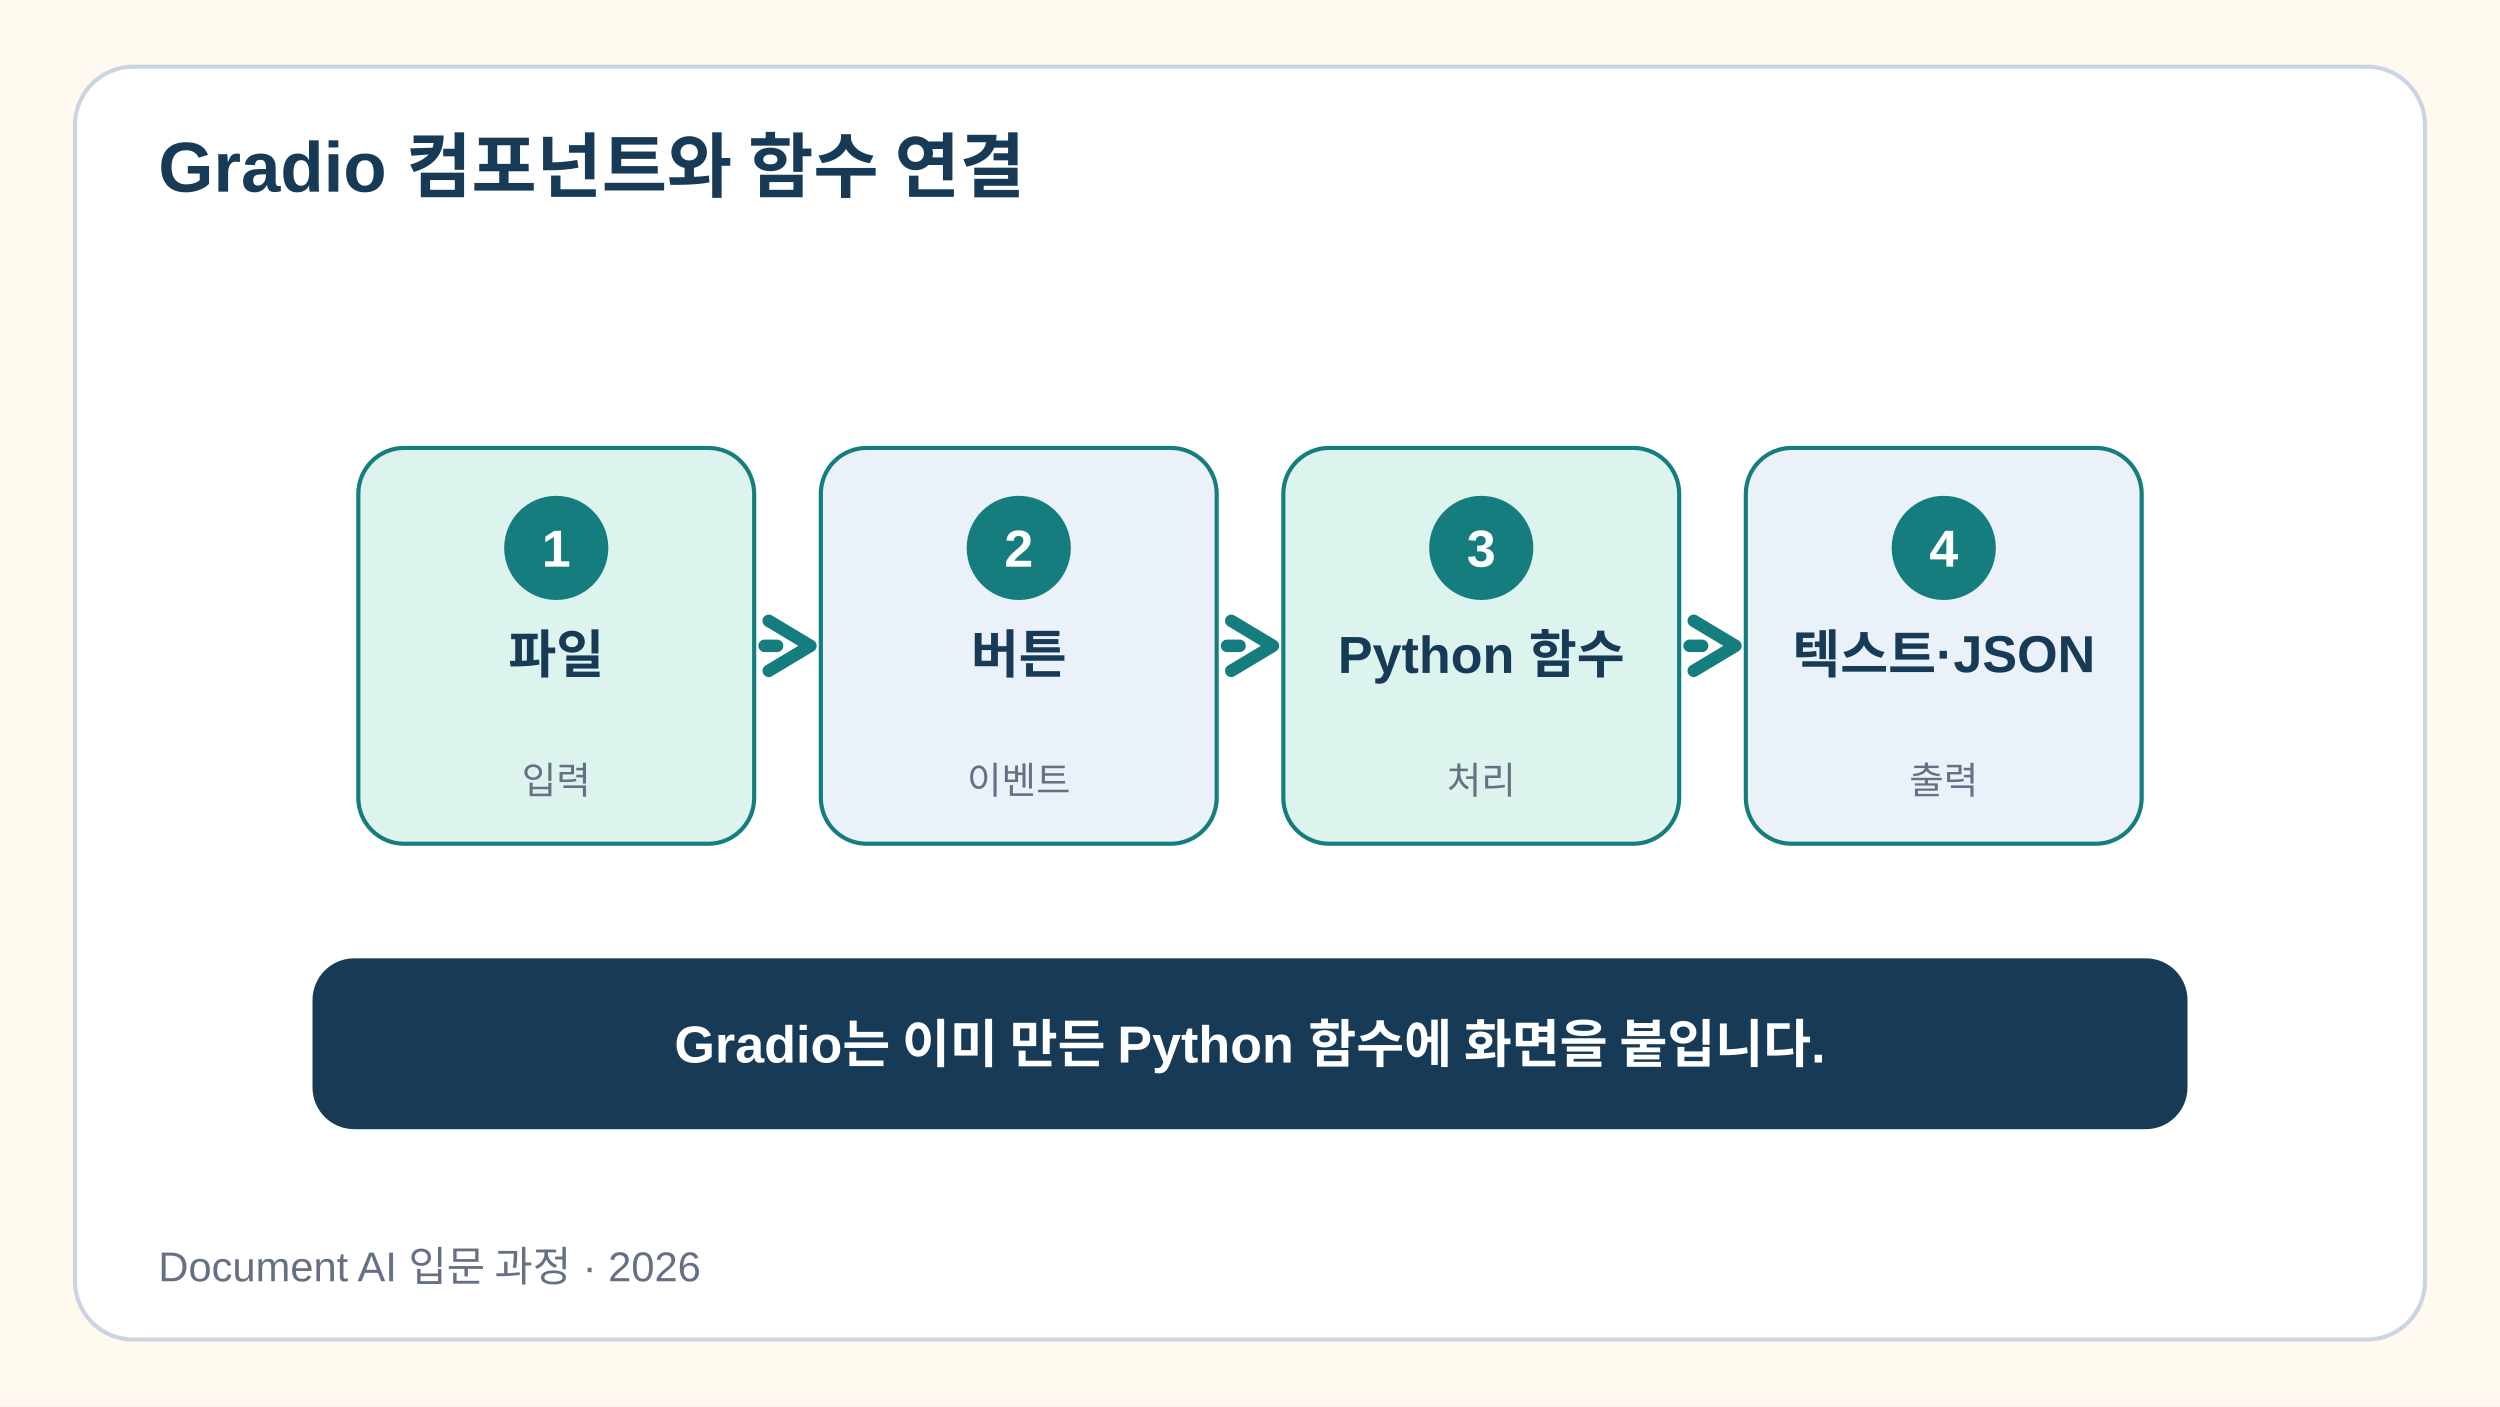
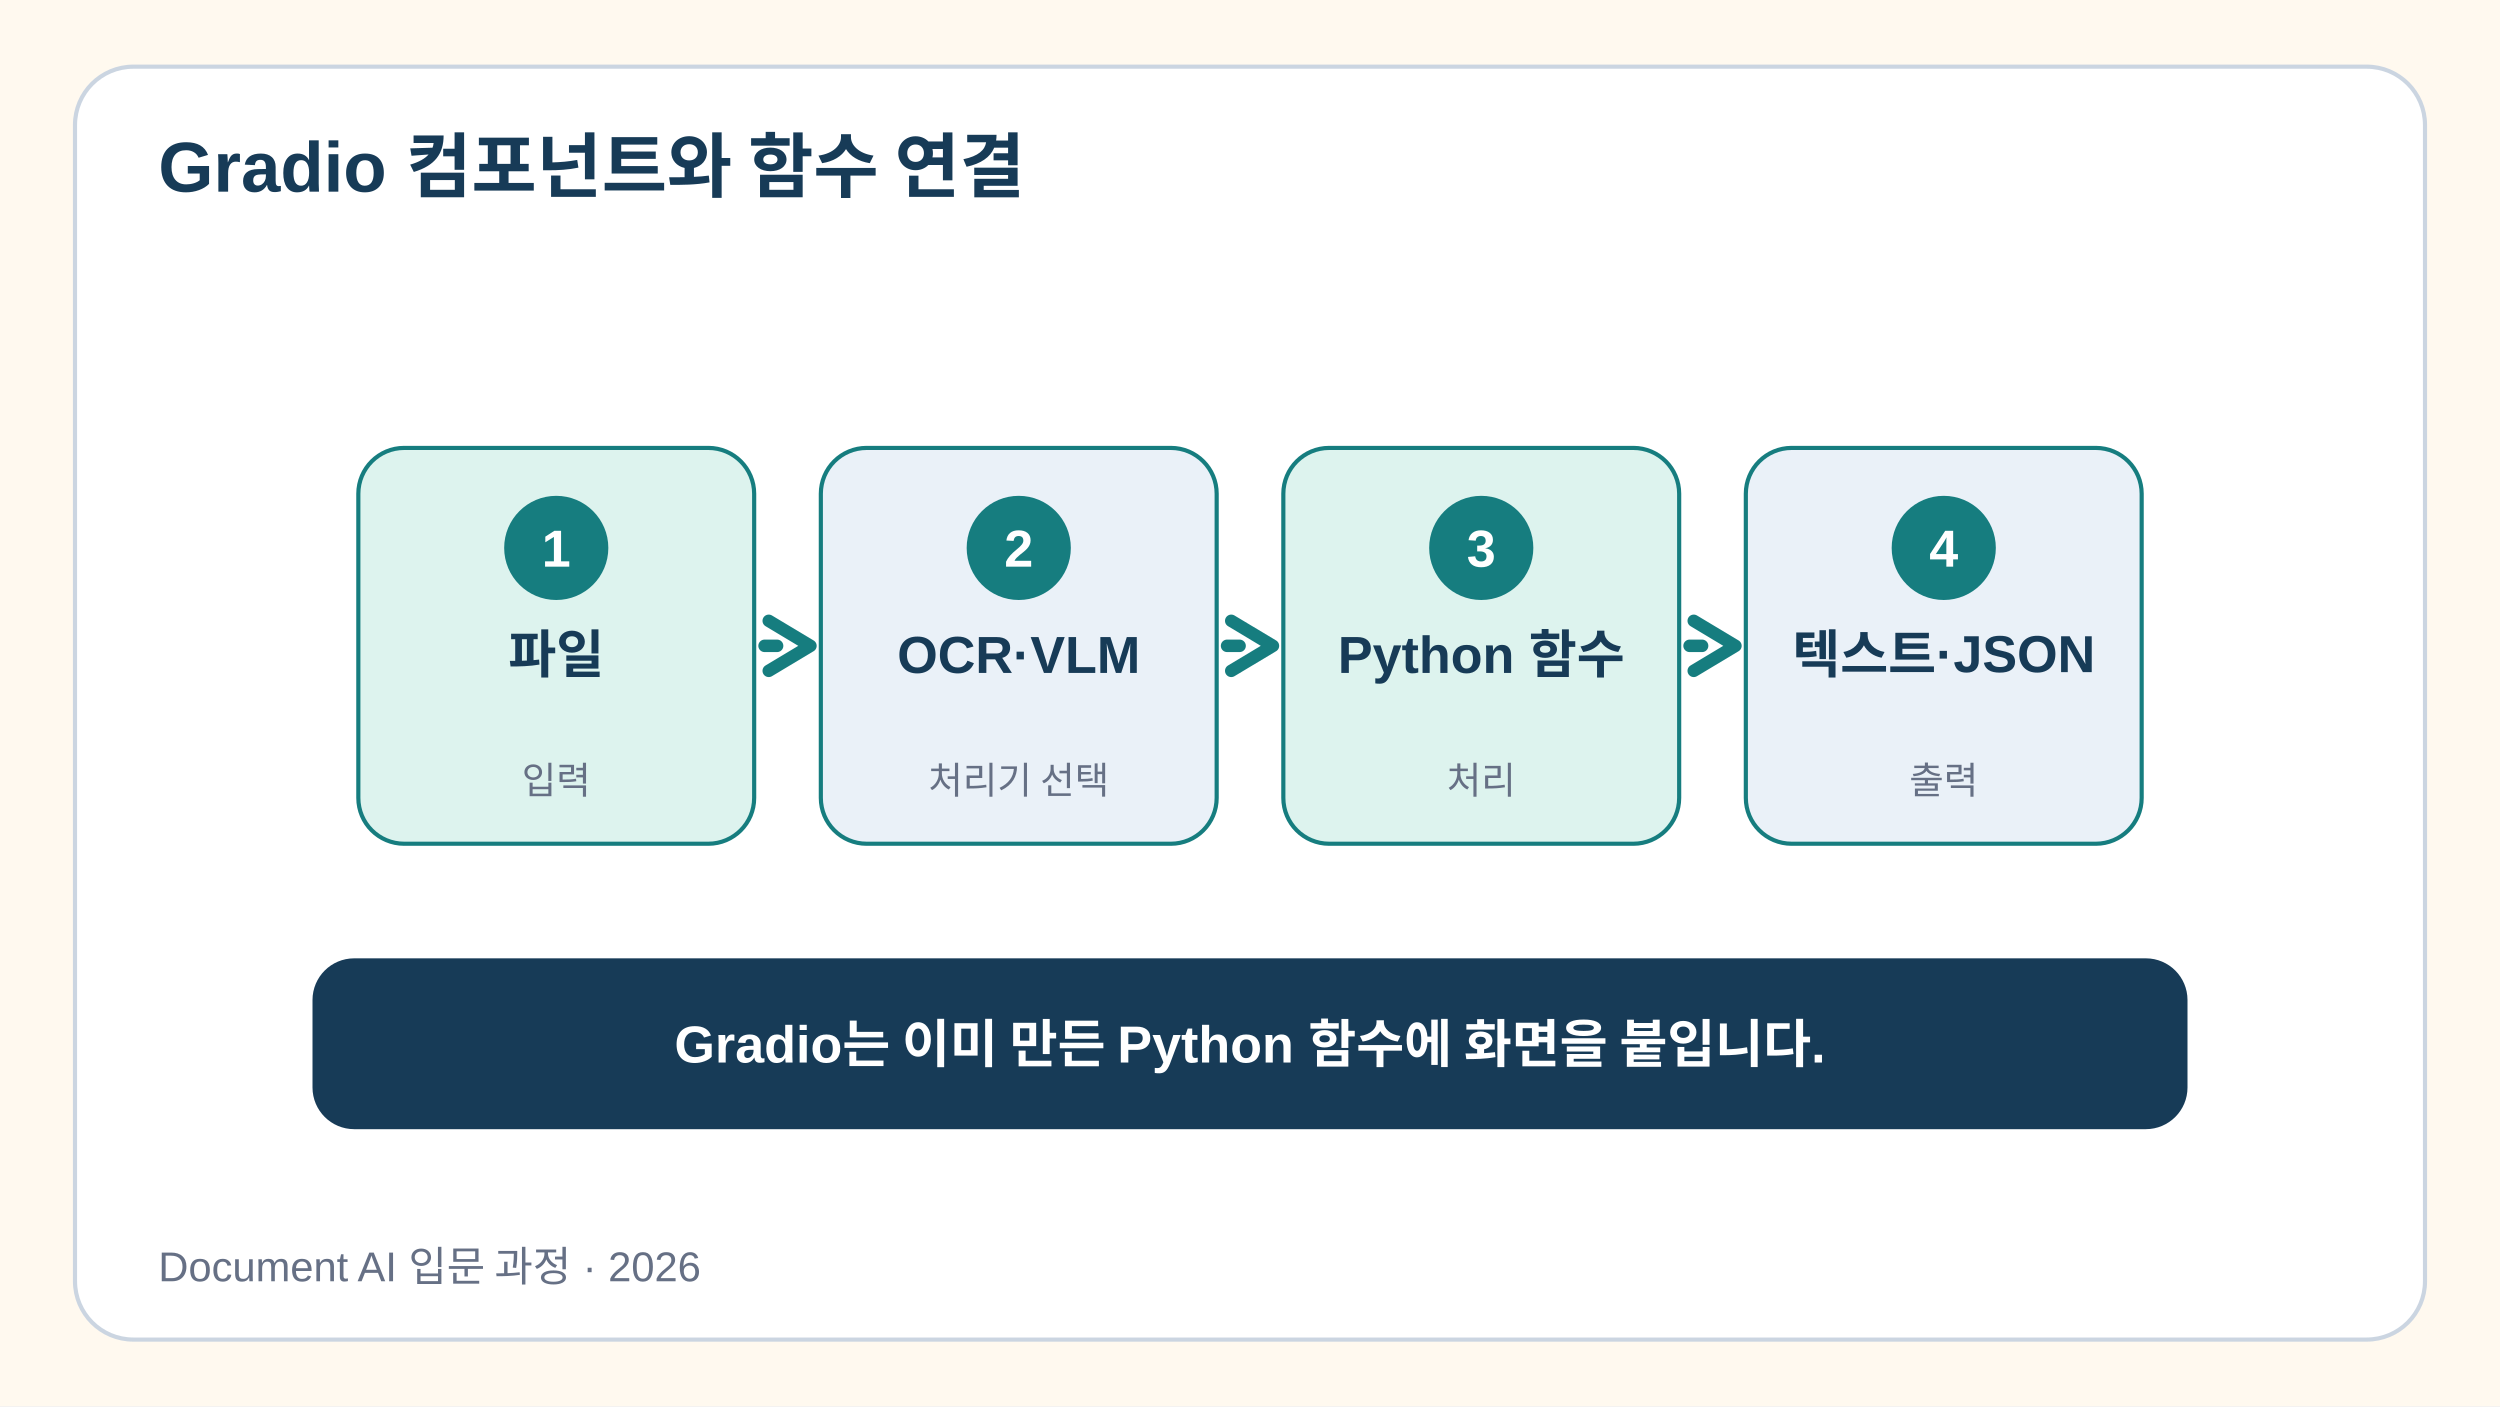
<svg xmlns="http://www.w3.org/2000/svg" width="1200" height="675" viewBox="0 0 1200 675" role="img" aria-labelledby="title desc">
  <rect width="1200" height="675" fill="#FFF9EF" />
  <rect x="36" y="32" width="1128" height="611" rx="28" fill="#FFFFFF" stroke="#CBD5E1" stroke-width="2" />
  <text x="76" y="92" font-family="Arial, Apple SD Gothic Neo, Noto Sans KR, sans-serif" font-size="34" font-weight="700" fill="#173B57">Gradio 컴포넌트와 함수 연결</text>
  <g font-family="Arial, Apple SD Gothic Neo, Noto Sans KR, sans-serif">
    <rect x="172" y="215" width="190" height="190" rx="22" fill="#DDF3EE" stroke="#167D7F" stroke-width="2" />
    <circle cx="267" cy="263" r="25" fill="#167D7F" />
    <text x="267" y="272" text-anchor="middle" font-size="25" font-weight="600" fill="#FFFFFF">
      <tspan x="267" dy="0">1</tspan>
    </text>
    <text x="267" y="323" text-anchor="middle" font-size="25" font-weight="600" fill="#173B57">
      <tspan x="267" dy="0">파일</tspan>
    </text>
    <text x="267" y="381" text-anchor="middle" font-size="18" font-weight="400" fill="#667085">
      <tspan x="267" dy="0">입력</tspan>
    </text>
    <line x1="367" y1="310" x2="373" y2="310" stroke="#167D7F" stroke-width="6" stroke-linecap="round" />
    <path d="M 369 298 L 389 310 L 369 322" fill="none" stroke="#167D7F" stroke-width="6" stroke-linecap="round" stroke-linejoin="round" />
    <rect x="394" y="215" width="190" height="190" rx="22" fill="#EAF1F8" stroke="#167D7F" stroke-width="2" />
    <circle cx="489" cy="263" r="25" fill="#167D7F" />
    <text x="489" y="272" text-anchor="middle" font-size="25" font-weight="600" fill="#FFFFFF">
      <tspan x="489" dy="0">2</tspan>
    </text>
    <text x="489" y="323" text-anchor="middle" font-size="25" font-weight="600" fill="#173B57">
-       <tspan x="489" dy="0">버튼</tspan>
+       <tspan x="489" dy="0">OCR·VLM</tspan>
    </text>
    <text x="489" y="381" text-anchor="middle" font-size="18" font-weight="400" fill="#667085">
-       <tspan x="489" dy="0">이벤트</tspan>
+       <tspan x="489" dy="0">처리기 선택</tspan>
    </text>
    <line x1="589" y1="310" x2="595" y2="310" stroke="#167D7F" stroke-width="6" stroke-linecap="round" />
    <path d="M 591 298 L 611 310 L 591 322" fill="none" stroke="#167D7F" stroke-width="6" stroke-linecap="round" stroke-linejoin="round" />
    <rect x="616" y="215" width="190" height="190" rx="22" fill="#DDF3EE" stroke="#167D7F" stroke-width="2" />
    <circle cx="711" cy="263" r="25" fill="#167D7F" />
    <text x="711" y="272" text-anchor="middle" font-size="25" font-weight="600" fill="#FFFFFF">
      <tspan x="711" dy="0">3</tspan>
    </text>
    <text x="711" y="323" text-anchor="middle" font-size="25" font-weight="600" fill="#173B57">
      <tspan x="711" dy="0">Python 함수</tspan>
    </text>
    <text x="711" y="381" text-anchor="middle" font-size="18" font-weight="400" fill="#667085">
      <tspan x="711" dy="0">처리</tspan>
    </text>
    <line x1="811" y1="310" x2="817" y2="310" stroke="#167D7F" stroke-width="6" stroke-linecap="round" />
    <path d="M 813 298 L 833 310 L 813 322" fill="none" stroke="#167D7F" stroke-width="6" stroke-linecap="round" stroke-linejoin="round" />
    <rect x="838" y="215" width="190" height="190" rx="22" fill="#EAF1F8" stroke="#167D7F" stroke-width="2" />
    <circle cx="933" cy="263" r="25" fill="#167D7F" />
    <text x="933" y="272" text-anchor="middle" font-size="25" font-weight="600" fill="#FFFFFF">
      <tspan x="933" dy="0">4</tspan>
    </text>
    <text x="933" y="323" text-anchor="middle" font-size="25" font-weight="600" fill="#173B57">
      <tspan x="933" dy="0">텍스트·JSON</tspan>
    </text>
    <text x="933" y="381" text-anchor="middle" font-size="18" font-weight="400" fill="#667085">
      <tspan x="933" dy="0">출력</tspan>
    </text>
    <rect x="150" y="460" width="900" height="82" rx="20" fill="#173B57" />
    <text x="600" y="510" text-anchor="middle" font-size="25" font-weight="600" fill="#FFFFFF">
      <tspan x="600" dy="0">Gradio는 이미 만든 Python 함수에 화면을 붙입니다.</tspan>
    </text>
  </g>
  <text x="76" y="615" font-family="Arial, Apple SD Gothic Neo, Noto Sans KR, sans-serif" font-size="20" fill="#667085">Document AI 입문 과정 · 2026</text>
</svg>
